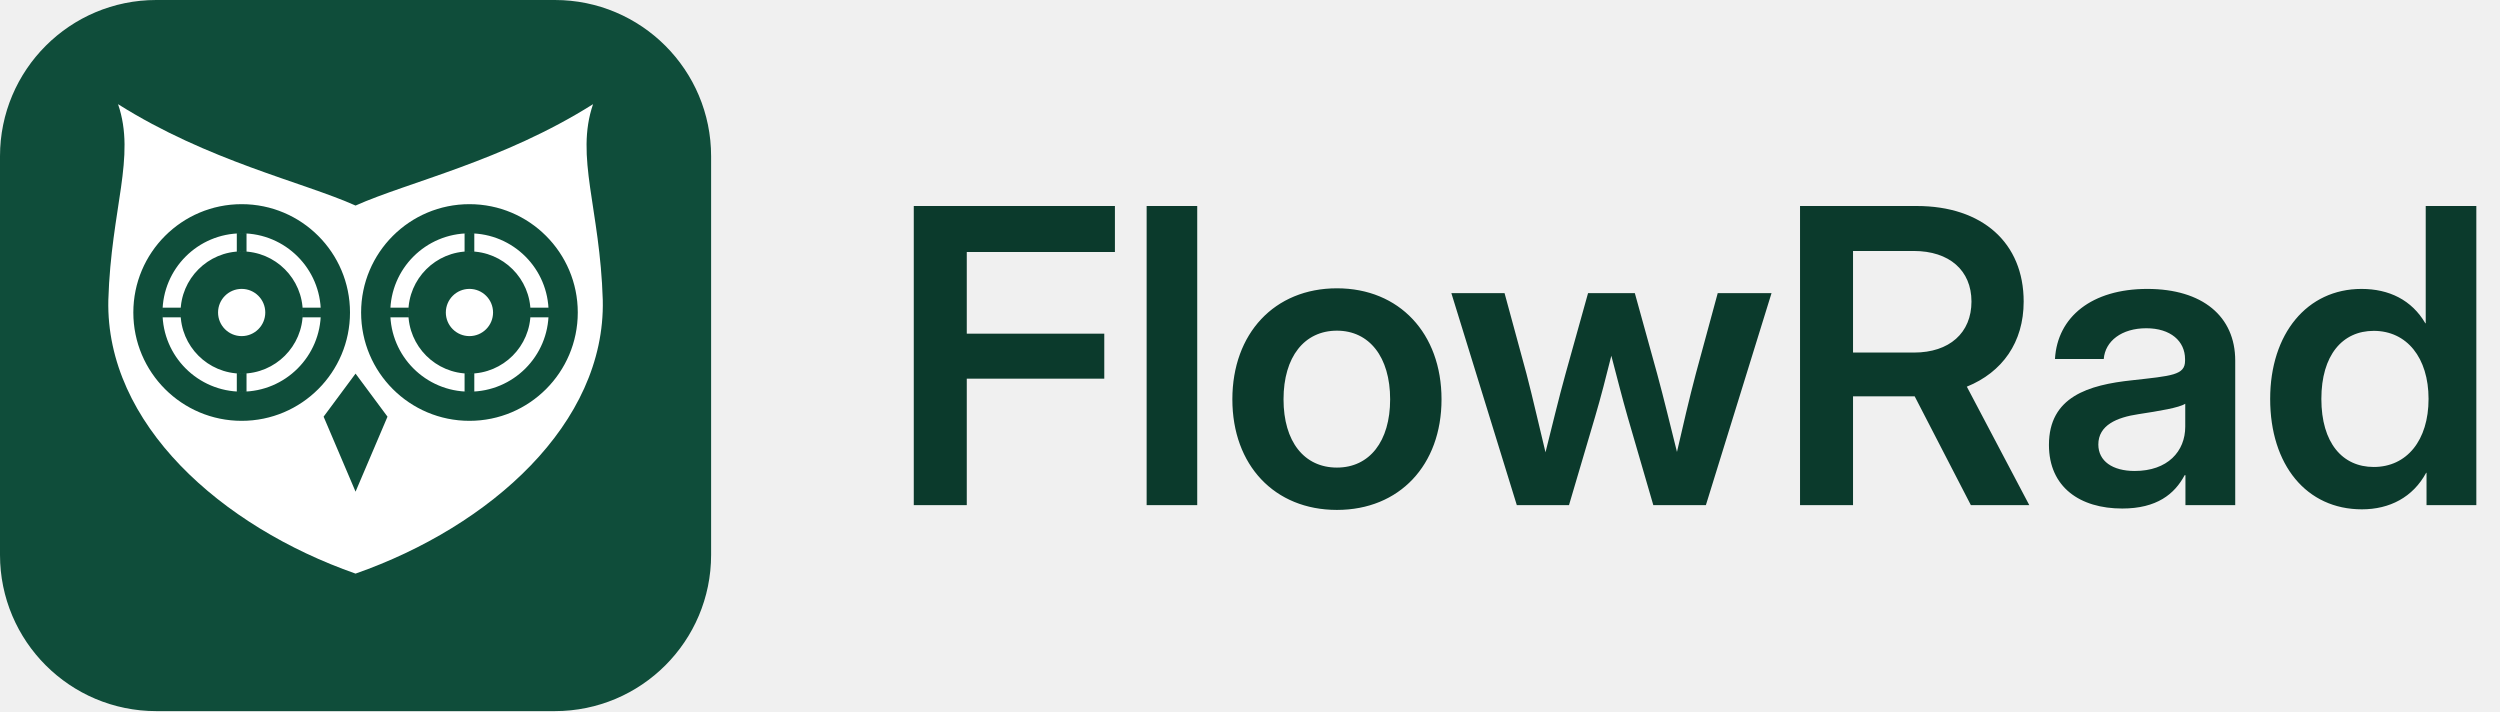
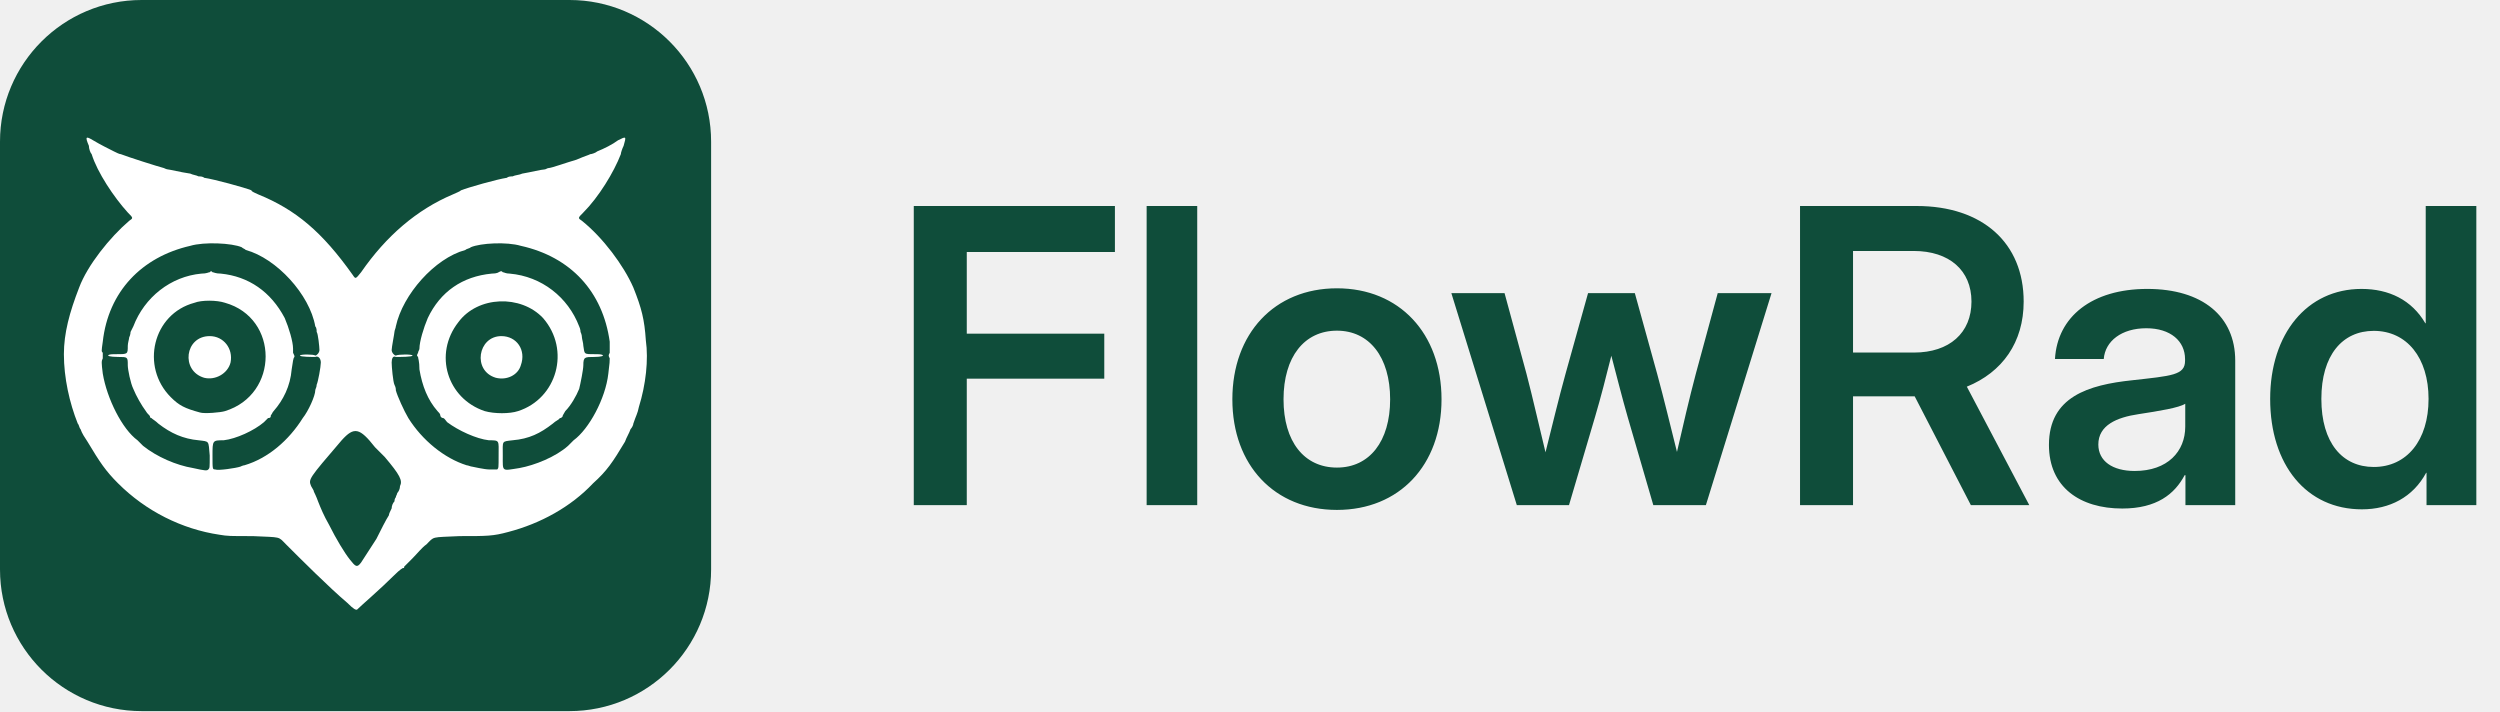
<svg xmlns="http://www.w3.org/2000/svg" width="900" height="256" viewBox="0 0 900 256">
-   <rect width="256" height="256" rx="56.25" fill="#0F4D3A" />
-   <path fill="#FFFFFF" fill-rule="evenodd" transform="scale(0.25)" d="M512 296C436 262 300 232 170 150C196 226 160 300 156 432C152 610 318 758 512 826C706 758 872 610 868 432C864 300 828 226 854 150C724 232 588 262 512 296ZM192 450A156 156 0 1 1 504 450A156 156 0 1 1 192 450ZM234 450A114 114 0 1 1 462 450A114 114 0 1 1 234 450ZM260 450A88 88 0 1 1 436 450A88 88 0 1 1 260 450ZM314 450A34 34 0 1 1 382 450A34 34 0 1 1 314 450ZM435.72 443L461.78 443A114 114 0 0 1 461.78 457L435.72 457A88 88 0 0 0 435.72 443ZM355 537.72L355 563.78A114 114 0 0 1 341 563.78L341 537.72A88 88 0 0 0 355 537.72ZM260.28 457L234.22 457A114 114 0 0 1 234.22 443L260.28 443A88 88 0 0 0 260.28 457ZM341 362.28L341 336.22A114 114 0 0 1 355 336.22L355 362.28A88 88 0 0 0 341 362.28ZM520 450A156 156 0 1 1 832 450A156 156 0 1 1 520 450ZM562 450A114 114 0 1 1 790 450A114 114 0 1 1 562 450ZM588 450A88 88 0 1 1 764 450A88 88 0 1 1 588 450ZM642 450A34 34 0 1 1 710 450A34 34 0 1 1 642 450ZM763.72 443L789.78 443A114 114 0 0 1 789.78 457L763.72 457A88 88 0 0 0 763.72 443ZM683 537.72L683 563.78A114 114 0 0 1 669 563.78L669 537.72A88 88 0 0 0 683 537.72ZM588.28 457L562.22 457A114 114 0 0 1 562.22 443L588.28 443A88 88 0 0 0 588.28 457ZM669 362.28L669 336.22A114 114 0 0 1 683 336.22L683 362.28A88 88 0 0 0 669 362.28ZM512 538L558 600L512 708L466 600Z" />
-   <path fill="#0B3A2C" d="M328.96 181.84H348.04V136.31H397.54V120.13H348.04V90.71H401.37V74.16H328.96ZM431 74.16H412.79V181.84H431ZM481.3 183.57C503.77 183.57 518.95 167.46 518.95 143.76C518.95 120.05 503.77 103.79 481.3 103.79C458.82 103.79 443.65 120.05 443.65 143.76C443.65 167.46 458.82 183.57 481.3 183.57ZM481.3 168.33C469.52 168.33 462.07 159 462.07 143.76C462.07 128.44 469.59 119.04 481.3 119.04C492.93 119.04 500.45 128.51 500.45 143.76C500.45 158.93 493 168.33 481.3 168.33ZM546.05 181.84H564.84L574.23 150.04C576.33 142.96 578.21 135.52 580.08 128.07C582.04 135.52 583.91 142.96 585.94 150.04L595.19 181.84H614.12L637.75 105.53H618.38L610.51 134.51C608.12 143.54 605.88 153.22 603.71 162.69C601.33 153.22 599.02 143.54 596.56 134.51L588.54 105.53H571.7L563.61 134.51C561.08 143.61 558.77 153.37 556.38 162.83C554.07 153.37 551.9 143.61 549.52 134.51L541.64 105.53H522.49ZM648.01 181.84H667.09V142.67H688.77C688.99 142.67 689.13 142.67 689.28 142.67L709.51 181.84H730.54L708.06 139.2C720.86 134 728.52 123.23 728.52 108.56C728.52 87.46 713.7 74.16 690 74.16H648.01ZM667.09 126.92V90.35H688.91C701.78 90.35 709.73 97.36 709.73 108.56C709.73 119.84 701.78 126.92 689.06 126.92ZM764 183.07C776.43 183.07 782.86 177.87 786.47 171.07H786.76V181.84H804.68V129.81C804.68 113.91 792.91 104.01 773.03 104.01C753.09 104.01 740.66 114.05 739.79 129.23H757.35C757.86 122.8 763.78 118.17 772.67 118.17C781.41 118.17 786.62 122.8 786.62 129.3V129.88C786.62 135.08 781.78 135.3 767.61 136.89C751.86 138.55 737.62 142.82 737.62 160.16C737.62 175.41 748.82 183.07 764 183.07ZM768.48 169.55C760.53 169.55 755.4 166.01 755.4 160.02C755.4 153.08 762.05 150.26 769.85 149.1C777.37 147.95 784.45 146.79 786.69 145.35V153.58C786.69 162.47 780.4 169.55 768.48 169.55ZM850.28 183.36C860.26 183.36 868.64 179.02 873.41 170.21H873.55V181.84H891.48V74.16H873.26V116.37H873.12C868.21 107.98 860.04 104.01 850.14 104.01C830.56 104.01 817.26 120.13 817.26 143.61C817.26 167.39 830.34 183.36 850.28 183.36ZM854.55 168.11C843.27 168.11 835.69 159.44 835.69 143.61C835.69 127.86 843.27 119.11 854.55 119.11C866.47 119.11 874.28 128.8 874.28 143.61C874.28 158.5 866.47 168.11 854.55 168.11Z" />
+   <svg x="0" y="0" width="256" height="256" viewBox="0 0 512 512">
+     <rect width="512" height="512" rx="102" fill="#0F4D3A" />
+     <path fill="#fff" d="M250 434C237 423 216 402 206 392C200 386 203 387 182 386C165 386 164 386 158 385C131 381 105 368 85 348C76 339 72 333 63 318C61 315 59 312 58 309C57 308 57 306 56 305C50 290 46 272 46 255C46 240 50 225 57 207C63 191 79 171 93 159C96 157 96 157 92 153C82 142 70 124 66 111C65 110 64 107 64 105C61 98 62 98 67 101C72 104 78 107 82 109C84 110 86 111 87 111C92 113 114 120 118 121C118 121 120 122 121 122C122 122 130 124 137 125C139 126 141 126 143 127C144 127 146 127 147 128C154 129 176 135 181 137C181 138 184 139 186 140C213 151 232 167 254 198C256 201 256 201 260 196C278 170 300 151 326 140C328 139 331 138 332 137C337 135 358 129 365 128C366 127 368 127 369 127C371 126 374 126 376 125C382 124 390 122 392 122C393 122 394 121 395 121C397 121 408 117 415 115C422 112 423 112 425 111C426 111 429 110 430 109C435 107 441 104 445 101C451 98 451 98 449 105C448 107 447 110 447 111C442 124 431 142 420 153C416 157 416 157 419 159C434 171 449 191 456 207C462 222 464 230 465 245C467 259 465 277 460 293C459 298 458 299 456 305C456 306 455 308 454 309C453 312 451 315 450 318C441 333 437 339 427 348C411 365 389 377 366 383C355 386 351 386 331 386C310 387 313 386 307 392C304 394 300 399 297 402C293 406 291 408 291 408C291 409 291 409 290 409C290 409 288 410 284 414C274 424 260 436 257 439C256 439 255 439 250 434ZM260 405C262 402 269 391 271 388C274 382 278 374 280 371C280 370 281 368 282 366C282 364 283 362 284 361C284 359 285 358 285 358C285 357 286 356 286 355C287 354 288 352 288 350C290 346 288 342 277 329C275 327 272 324 270 322C259 308 255 307 246 317C222 345 222 345 224 350C225 352 226 353 226 354C226 354 228 358 229 361C231 366 233 371 237 378C242 388 248 398 252 403C256 408 257 409 260 405ZM150 338C151 337 151 337 151 328C150 317 151 318 143 317C132 316 123 312 114 305C112 303 110 302 109 301C109 301 108 301 108 300C108 299 106 298 105 296C102 292 98 285 96 280C94 276 92 266 92 263C92 257 92 257 85 257C79 257 77 256 78 256C78 255 81 255 84 255C92 255 92 255 92 249C92 247 93 244 93 243C94 241 94 239 94 239C94 239 95 237 96 235C104 214 123 199 145 197C149 197 150 196 151 196C152 195 152 195 153 196C154 196 155 197 159 197C179 199 195 210 205 229C208 236 211 246 211 251C211 252 211 253 211 254C212 256 212 256 212 257C211 258 211 260 210 266C209 278 204 288 197 296C196 297 196 298 195 299C195 300 195 301 193 301C193 301 191 303 190 304C183 310 170 316 161 317C153 317 153 317 153 328C153 338 153 338 155 338C157 339 170 337 173 336C173 336 175 335 176 335C193 330 208 317 218 301C222 296 227 285 227 281C227 280 228 279 228 277C229 275 231 264 231 261C231 258 229 256 227 257C225 257 216 257 216 256C216 255 226 255 227 256C228 256 230 254 230 252C230 250 229 240 228 239C228 238 228 236 227 235C223 212 199 186 177 180C176 179 175 179 174 178C167 175 147 174 137 177C102 185 78 210 74 246C73 253 73 253 74 254C74 256 74 256 74 258C73 260 73 261 74 269C77 287 88 309 99 317C100 318 102 320 103 321C113 329 127 335 139 337C148 339 149 339 150 338ZM358 338C359 337 359 337 359 328C359 317 360 317 352 317C343 316 330 310 322 304C321 303 320 301 319 301C318 301 317 300 317 299C317 298 316 297 315 296C308 288 304 278 302 266C302 260 301 258 301 257C300 256 300 256 301 254C301 253 302 252 302 251C302 246 305 236 308 229C317 210 333 199 354 197C358 197 359 196 359 196C361 195 361 195 362 196C363 196 364 197 367 197C390 199 409 214 417 235C418 237 418 239 418 239C418 239 419 241 419 243C419 244 420 247 420 249C421 255 420 255 428 255C431 255 434 255 434 256C435 256 433 257 428 257C421 257 420 257 420 263C420 266 418 276 417 280C415 285 411 292 407 296C406 298 405 299 405 300C404 301 404 301 403 301C403 302 400 303 398 305C389 312 381 316 369 317C361 318 362 317 362 328C362 340 361 339 374 337C385 335 400 329 409 321C410 320 412 318 413 317C424 309 436 287 438 269C439 261 439 260 439 258C438 256 438 256 439 254C439 253 439 253 439 246C434 210 411 185 375 177C365 174 346 175 339 178C338 179 336 179 335 180C313 186 290 212 285 235C285 236 284 238 284 239C284 240 282 250 282 252C282 254 284 256 285 256C287 255 297 255 297 256C297 257 288 257 285 257C283 256 282 258 282 261C282 264 283 275 284 277C285 279 285 280 285 281C286 285 291 296 294 301C304 317 320 330 336 335C337 335 339 336 340 336C340 336 349 338 352 338C355 338 357 338 358 338ZM162 296C201 284 201 229 162 218C156 216 145 216 140 218C110 226 101 264 123 286C129 292 133 294 144 297C147 298 159 297 162 296ZM373 296C401 287 411 252 391 229C375 212 344 213 330 232C312 255 322 287 349 296C356 298 367 298 373 296ZM147 272C130 267 133 242 151 242C161 242 168 251 166 261C164 269 155 274 147 272ZM357 272C340 267 344 242 361 242C372 242 379 252 375 263C373 270 365 274 357 272Z" />
+   </svg>
+   <path fill="#0F4D3A" d="M328.96 181.84H348.04V136.31H397.54V120.13H348.04V90.71H401.37V74.16H328.96ZM431 74.16H412.79V181.84H431ZM481.3 183.57C503.77 183.57 518.95 167.46 518.95 143.76C518.95 120.05 503.77 103.79 481.3 103.79C458.82 103.79 443.65 120.05 443.65 143.76C443.65 167.46 458.82 183.57 481.3 183.57ZM481.3 168.33C469.52 168.33 462.07 159 462.07 143.76C462.07 128.44 469.59 119.04 481.3 119.04C492.93 119.04 500.45 128.51 500.45 143.76C500.45 158.93 493 168.33 481.3 168.33ZM546.05 181.84H564.84L574.23 150.04C576.33 142.96 578.21 135.52 580.08 128.07C582.04 135.52 583.91 142.96 585.94 150.04L595.19 181.84H614.12L637.75 105.53H618.38L610.51 134.51C608.12 143.54 605.88 153.22 603.71 162.69C601.33 153.22 599.02 143.54 596.56 134.51L588.54 105.53H571.7L563.61 134.51C561.08 143.61 558.77 153.37 556.38 162.83C554.07 153.37 551.9 143.61 549.52 134.51L541.64 105.53H522.49ZM648.01 181.84H667.09V142.67H688.77C688.99 142.67 689.13 142.67 689.28 142.67L709.51 181.84H730.54L708.06 139.2C720.86 134 728.52 123.23 728.52 108.56C728.52 87.46 713.7 74.16 690 74.16H648.01ZM667.09 126.92V90.35H688.91C701.78 90.35 709.73 97.36 709.73 108.56C709.73 119.84 701.78 126.92 689.06 126.92ZM764 183.07C776.43 183.07 782.86 177.87 786.47 171.07H786.76V181.84H804.68V129.81C804.68 113.91 792.91 104.01 773.03 104.01C753.09 104.01 740.66 114.05 739.79 129.23H757.35C757.86 122.8 763.78 118.17 772.67 118.17C781.41 118.17 786.62 122.8 786.62 129.3V129.88C786.62 135.08 781.78 135.3 767.61 136.89C751.86 138.55 737.62 142.82 737.62 160.16C737.62 175.41 748.82 183.07 764 183.07ZM768.48 169.55C760.53 169.55 755.4 166.01 755.4 160.02C755.4 153.08 762.05 150.26 769.85 149.1C777.37 147.95 784.45 146.79 786.69 145.35V153.58C786.69 162.47 780.4 169.55 768.48 169.55ZM850.28 183.36C860.26 183.36 868.64 179.02 873.41 170.21H873.55V181.84H891.48V74.16H873.26V116.37H873.12C868.21 107.98 860.04 104.01 850.14 104.01C830.56 104.01 817.26 120.13 817.26 143.61C817.26 167.39 830.34 183.36 850.28 183.36ZM854.55 168.11C843.27 168.11 835.69 159.44 835.69 143.61C835.69 127.86 843.27 119.11 854.55 119.11C866.47 119.11 874.28 128.8 874.28 143.61C874.28 158.5 866.47 168.11 854.55 168.11Z" />
</svg>
